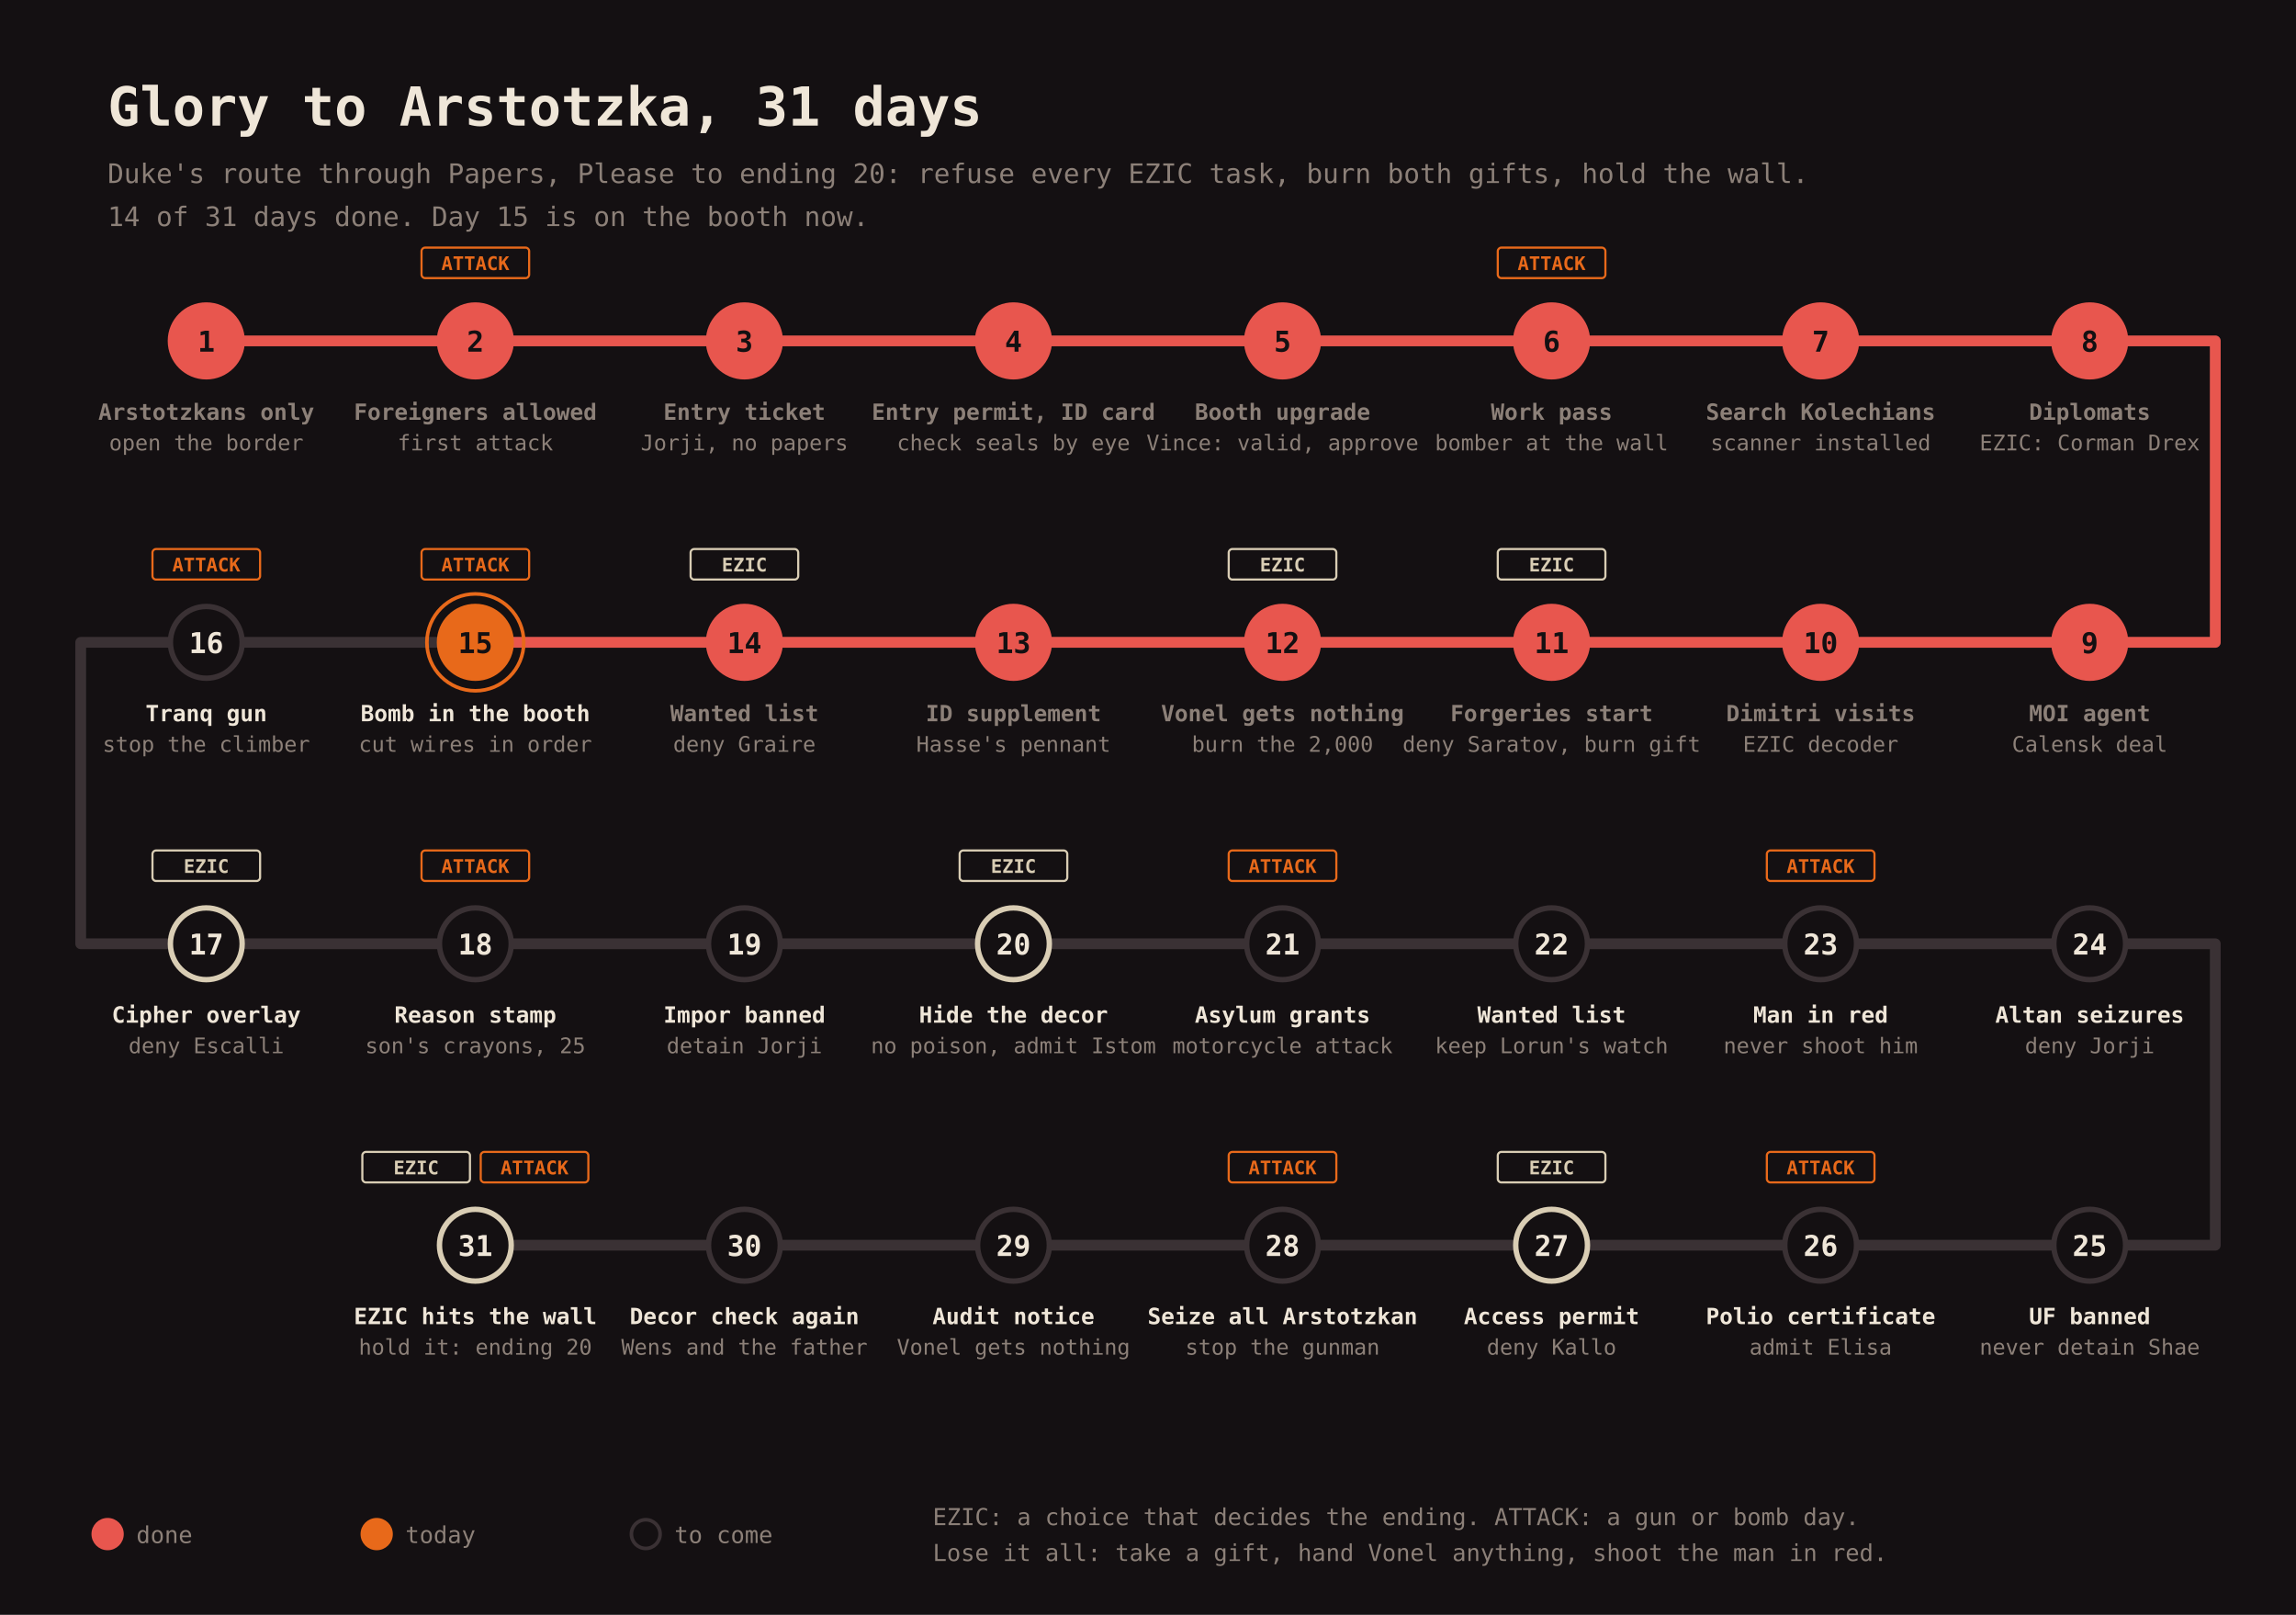
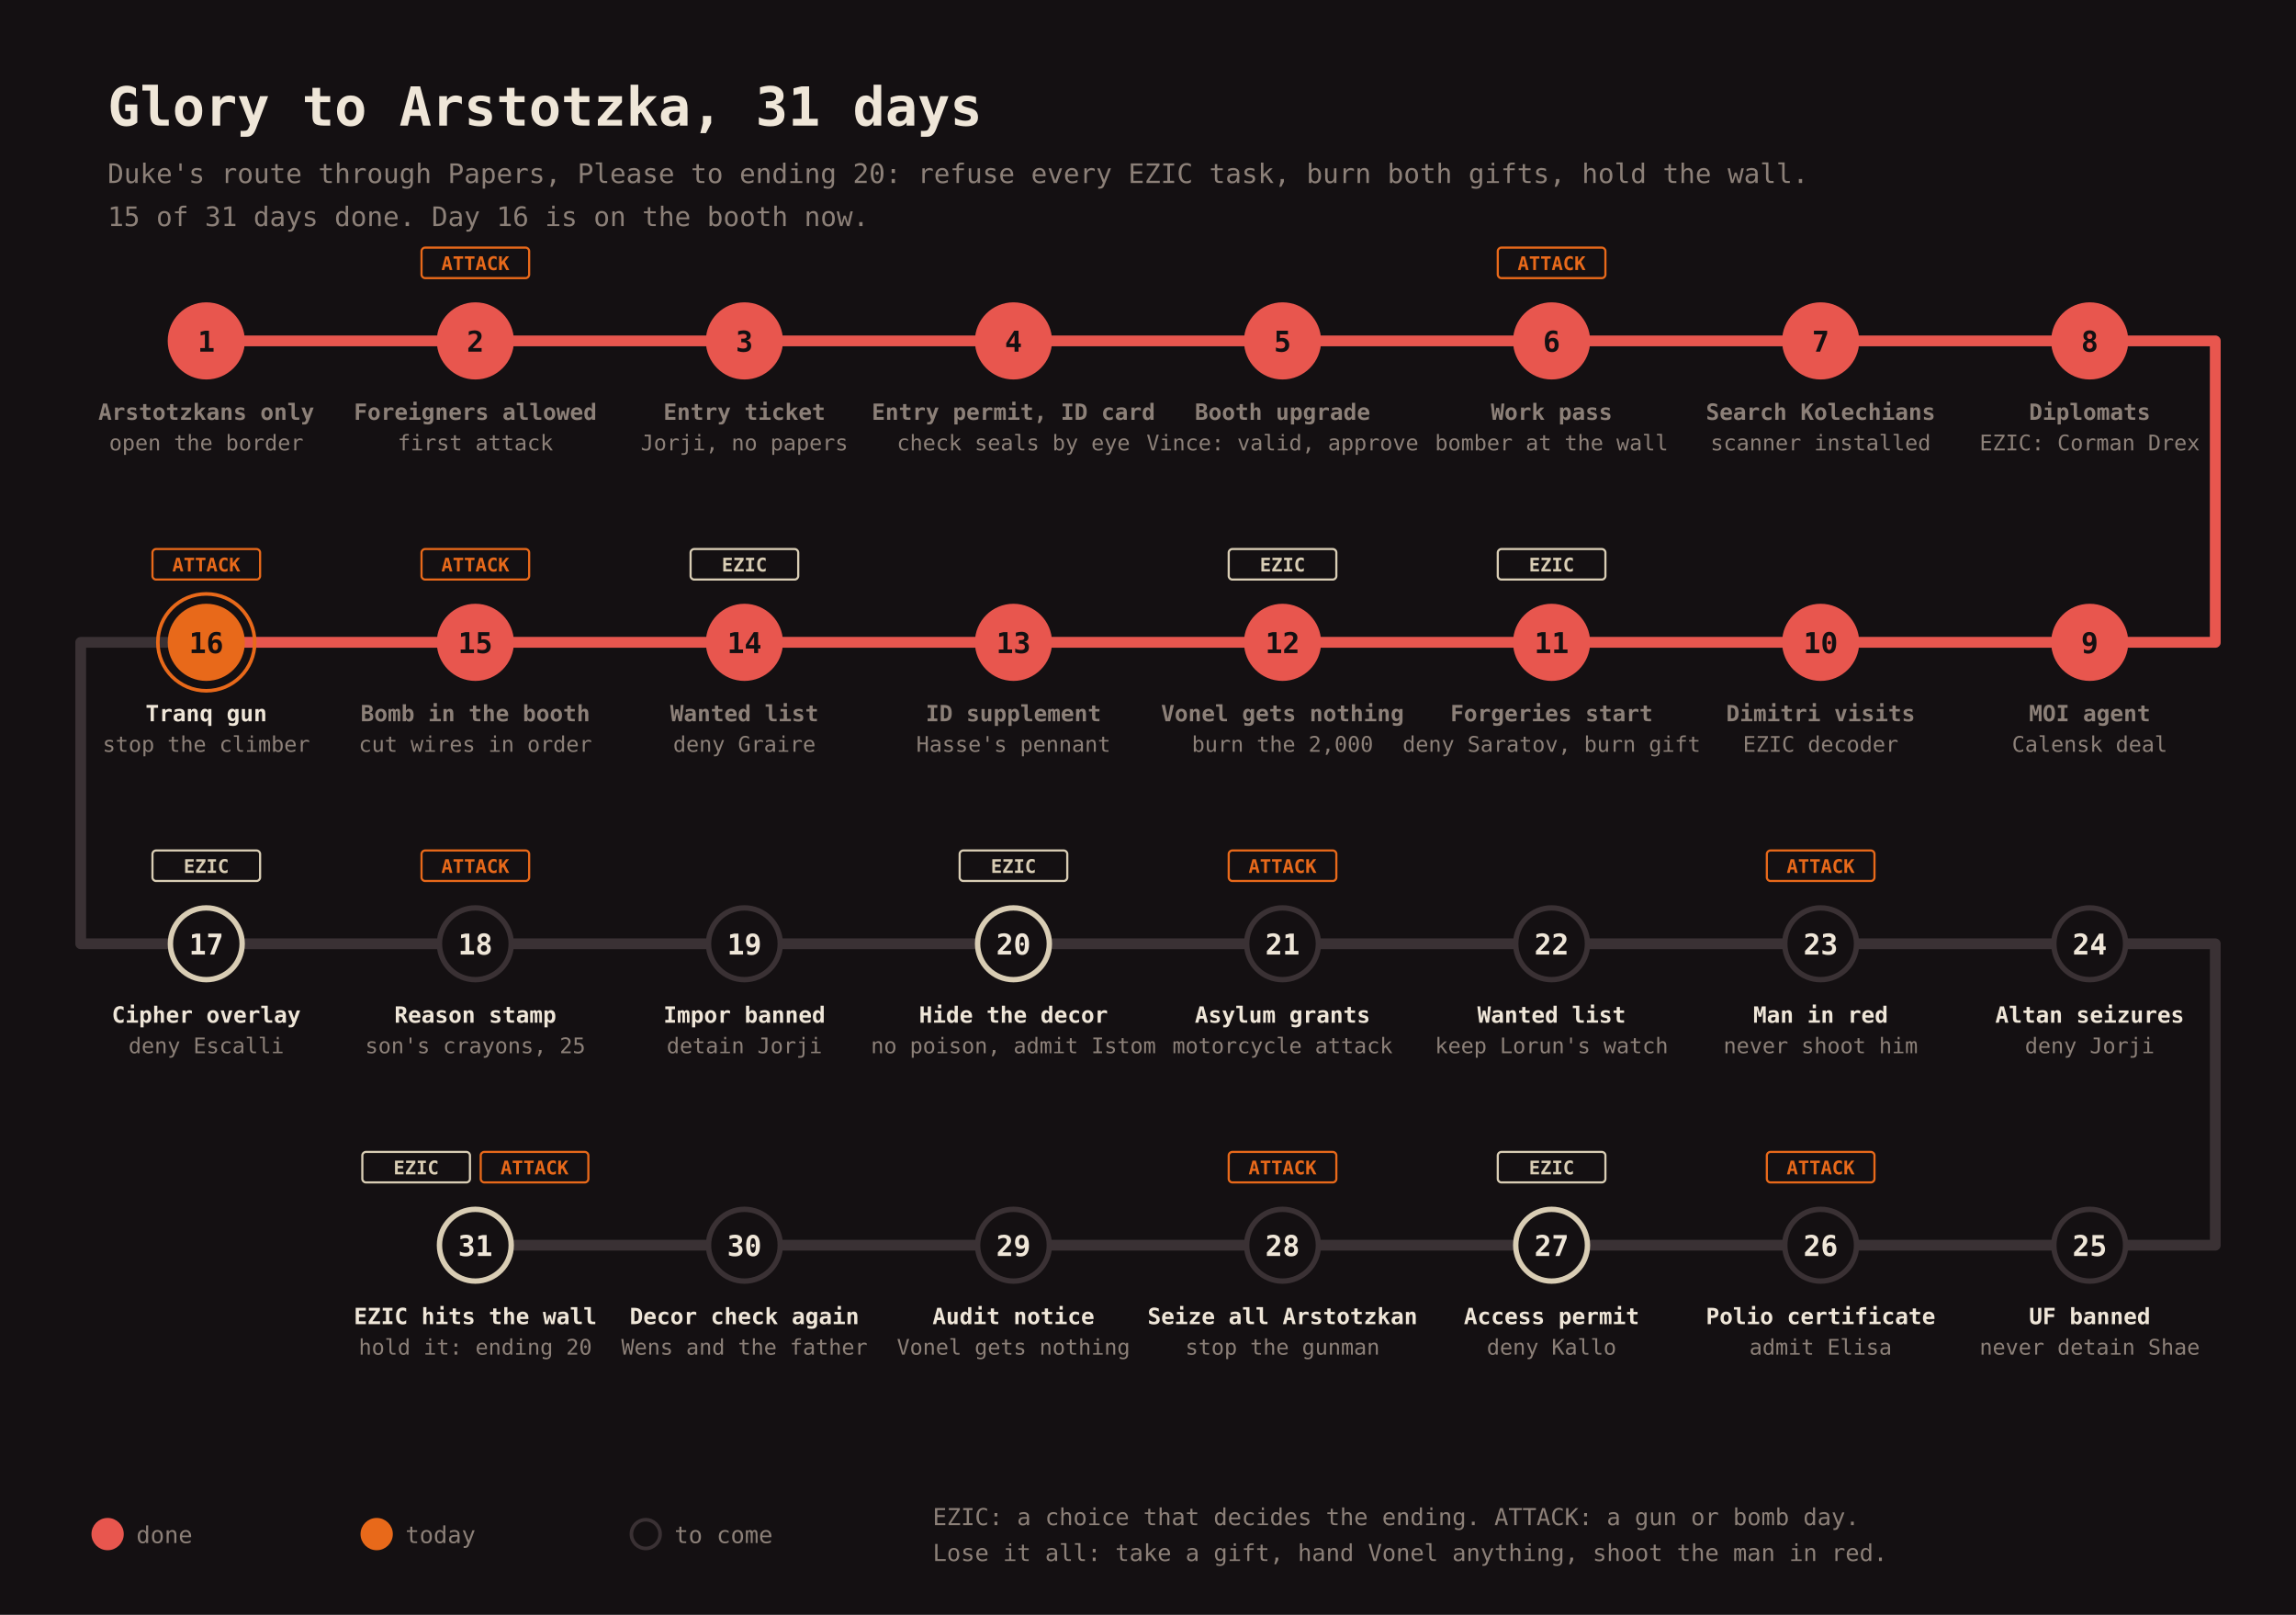
<svg xmlns="http://www.w3.org/2000/svg" width="1280" height="900" viewBox="0 0 1280 900" font-family="Menlo, monospace">
  <rect width="1280" height="900" fill="#141012" />
  <text x="60" y="70" fill="#efe6d8" font-size="30" font-weight="700">Glory to Arstotzka, 31 days</text>
  <text x="60" y="102" fill="#8c8078" font-size="15">Duke's route through Papers, Please to ending 20: refuse every EZIC task, burn both gifts, hold the wall.</text>
-   <text x="60" y="126" fill="#8c8078" font-size="15">14 of 31 days done. Day 15 is on the booth now.</text>
+   <text x="60" y="126" fill="#8c8078" font-size="15">15 of 31 days done. Day 16 is on the booth now.</text>
  <polyline points="115,190 265,190 415,190 565,190 715,190 865,190 1015,190 1165,190 1235,190 1235,358 1165,358 1015,358 865,358 715,358 565,358 415,358 265,358 115,358 45,358 45,526 115,526 265,526 415,526 565,526 715,526 865,526 1015,526 1165,526 1235,526 1235,694 1165,694 1015,694 865,694 715,694 565,694 415,694 265,694" fill="none" stroke="#3a3134" stroke-width="6" stroke-linejoin="round" />
-   <polyline points="115,190 265,190 415,190 565,190 715,190 865,190 1015,190 1165,190 1235,190 1235,358 1165,358 1015,358 865,358 715,358 565,358 415,358 265,358" fill="none" stroke="#e8564e" stroke-width="6" stroke-linejoin="round" />
+   <polyline points="115,190 265,190 415,190 565,190 715,190 865,190 1015,190 1165,190 1235,190 1235,358 1165,358 1015,358 865,358 715,358 565,358 415,358 265,358 115,358" fill="none" stroke="#e8564e" stroke-width="6" stroke-linejoin="round" />
  <circle cx="115" cy="190" r="20" fill="#e8564e" stroke="#e8564e" stroke-width="3" />
  <text x="115" y="196" text-anchor="middle" fill="#141012" font-size="16" font-weight="700">1</text>
  <text x="115" y="234" text-anchor="middle" fill="#8c8078" font-size="12.5" font-weight="700">Arstotzkans only</text>
  <text x="115" y="251" text-anchor="middle" fill="#8c8078" font-size="12">open the border</text>
  <circle cx="265" cy="190" r="20" fill="#e8564e" stroke="#e8564e" stroke-width="3" />
  <text x="265" y="196" text-anchor="middle" fill="#141012" font-size="16" font-weight="700">2</text>
  <rect x="235.0" y="138" width="60" height="17" rx="2" fill="none" stroke="#e8691a" stroke-width="1.2" />
  <text x="265.0" y="150.5" text-anchor="middle" fill="#e8691a" font-size="10.5" font-weight="700">ATTACK</text>
  <text x="265" y="234" text-anchor="middle" fill="#8c8078" font-size="12.5" font-weight="700">Foreigners allowed</text>
  <text x="265" y="251" text-anchor="middle" fill="#8c8078" font-size="12">first attack</text>
  <circle cx="415" cy="190" r="20" fill="#e8564e" stroke="#e8564e" stroke-width="3" />
  <text x="415" y="196" text-anchor="middle" fill="#141012" font-size="16" font-weight="700">3</text>
  <text x="415" y="234" text-anchor="middle" fill="#8c8078" font-size="12.5" font-weight="700">Entry ticket</text>
  <text x="415" y="251" text-anchor="middle" fill="#8c8078" font-size="12">Jorji, no papers</text>
  <circle cx="565" cy="190" r="20" fill="#e8564e" stroke="#e8564e" stroke-width="3" />
  <text x="565" y="196" text-anchor="middle" fill="#141012" font-size="16" font-weight="700">4</text>
  <text x="565" y="234" text-anchor="middle" fill="#8c8078" font-size="12.5" font-weight="700">Entry permit, ID card</text>
  <text x="565" y="251" text-anchor="middle" fill="#8c8078" font-size="12">check seals by eye</text>
  <circle cx="715" cy="190" r="20" fill="#e8564e" stroke="#e8564e" stroke-width="3" />
  <text x="715" y="196" text-anchor="middle" fill="#141012" font-size="16" font-weight="700">5</text>
  <text x="715" y="234" text-anchor="middle" fill="#8c8078" font-size="12.5" font-weight="700">Booth upgrade</text>
  <text x="715" y="251" text-anchor="middle" fill="#8c8078" font-size="12">Vince: valid, approve</text>
  <circle cx="865" cy="190" r="20" fill="#e8564e" stroke="#e8564e" stroke-width="3" />
  <text x="865" y="196" text-anchor="middle" fill="#141012" font-size="16" font-weight="700">6</text>
  <rect x="835.0" y="138" width="60" height="17" rx="2" fill="none" stroke="#e8691a" stroke-width="1.2" />
  <text x="865.0" y="150.5" text-anchor="middle" fill="#e8691a" font-size="10.5" font-weight="700">ATTACK</text>
  <text x="865" y="234" text-anchor="middle" fill="#8c8078" font-size="12.5" font-weight="700">Work pass</text>
  <text x="865" y="251" text-anchor="middle" fill="#8c8078" font-size="12">bomber at the wall</text>
  <circle cx="1015" cy="190" r="20" fill="#e8564e" stroke="#e8564e" stroke-width="3" />
  <text x="1015" y="196" text-anchor="middle" fill="#141012" font-size="16" font-weight="700">7</text>
  <text x="1015" y="234" text-anchor="middle" fill="#8c8078" font-size="12.5" font-weight="700">Search Kolechians</text>
  <text x="1015" y="251" text-anchor="middle" fill="#8c8078" font-size="12">scanner installed</text>
  <circle cx="1165" cy="190" r="20" fill="#e8564e" stroke="#e8564e" stroke-width="3" />
  <text x="1165" y="196" text-anchor="middle" fill="#141012" font-size="16" font-weight="700">8</text>
  <text x="1165" y="234" text-anchor="middle" fill="#8c8078" font-size="12.5" font-weight="700">Diplomats</text>
  <text x="1165" y="251" text-anchor="middle" fill="#8c8078" font-size="12">EZIC: Corman Drex</text>
  <circle cx="1165" cy="358" r="20" fill="#e8564e" stroke="#e8564e" stroke-width="3" />
  <text x="1165" y="364" text-anchor="middle" fill="#141012" font-size="16" font-weight="700">9</text>
  <text x="1165" y="402" text-anchor="middle" fill="#8c8078" font-size="12.5" font-weight="700">MOI agent</text>
  <text x="1165" y="419" text-anchor="middle" fill="#8c8078" font-size="12">Calensk deal</text>
  <circle cx="1015" cy="358" r="20" fill="#e8564e" stroke="#e8564e" stroke-width="3" />
  <text x="1015" y="364" text-anchor="middle" fill="#141012" font-size="16" font-weight="700">10</text>
  <text x="1015" y="402" text-anchor="middle" fill="#8c8078" font-size="12.5" font-weight="700">Dimitri visits</text>
  <text x="1015" y="419" text-anchor="middle" fill="#8c8078" font-size="12">EZIC decoder</text>
  <circle cx="865" cy="358" r="20" fill="#e8564e" stroke="#e8564e" stroke-width="3" />
  <text x="865" y="364" text-anchor="middle" fill="#141012" font-size="16" font-weight="700">11</text>
  <rect x="835.0" y="306" width="60" height="17" rx="2" fill="none" stroke="#d9cdb4" stroke-width="1.2" />
  <text x="865.0" y="318.5" text-anchor="middle" fill="#d9cdb4" font-size="10.5" font-weight="700">EZIC</text>
  <text x="865" y="402" text-anchor="middle" fill="#8c8078" font-size="12.5" font-weight="700">Forgeries start</text>
  <text x="865" y="419" text-anchor="middle" fill="#8c8078" font-size="12">deny Saratov, burn gift</text>
  <circle cx="715" cy="358" r="20" fill="#e8564e" stroke="#e8564e" stroke-width="3" />
  <text x="715" y="364" text-anchor="middle" fill="#141012" font-size="16" font-weight="700">12</text>
  <rect x="685.0" y="306" width="60" height="17" rx="2" fill="none" stroke="#d9cdb4" stroke-width="1.2" />
  <text x="715.0" y="318.5" text-anchor="middle" fill="#d9cdb4" font-size="10.5" font-weight="700">EZIC</text>
  <text x="715" y="402" text-anchor="middle" fill="#8c8078" font-size="12.5" font-weight="700">Vonel gets nothing</text>
  <text x="715" y="419" text-anchor="middle" fill="#8c8078" font-size="12">burn the 2,000</text>
  <circle cx="565" cy="358" r="20" fill="#e8564e" stroke="#e8564e" stroke-width="3" />
  <text x="565" y="364" text-anchor="middle" fill="#141012" font-size="16" font-weight="700">13</text>
  <text x="565" y="402" text-anchor="middle" fill="#8c8078" font-size="12.5" font-weight="700">ID supplement</text>
  <text x="565" y="419" text-anchor="middle" fill="#8c8078" font-size="12">Hasse's pennant</text>
  <circle cx="415" cy="358" r="20" fill="#e8564e" stroke="#e8564e" stroke-width="3" />
  <text x="415" y="364" text-anchor="middle" fill="#141012" font-size="16" font-weight="700">14</text>
  <rect x="385.0" y="306" width="60" height="17" rx="2" fill="none" stroke="#d9cdb4" stroke-width="1.2" />
  <text x="415.0" y="318.5" text-anchor="middle" fill="#d9cdb4" font-size="10.5" font-weight="700">EZIC</text>
  <text x="415" y="402" text-anchor="middle" fill="#8c8078" font-size="12.5" font-weight="700">Wanted list</text>
  <text x="415" y="419" text-anchor="middle" fill="#8c8078" font-size="12">deny Graire</text>
-   <circle cx="265" cy="358" r="27" fill="none" stroke="#e8691a" stroke-width="2" />
-   <circle cx="265" cy="358" r="20" fill="#e8691a" stroke="#e8691a" stroke-width="3" />
+   <circle cx="265" cy="358" r="20" fill="#e8564e" stroke="#e8564e" stroke-width="3" />
  <text x="265" y="364" text-anchor="middle" fill="#141012" font-size="16" font-weight="700">15</text>
  <rect x="235.0" y="306" width="60" height="17" rx="2" fill="none" stroke="#e8691a" stroke-width="1.2" />
  <text x="265.0" y="318.5" text-anchor="middle" fill="#e8691a" font-size="10.5" font-weight="700">ATTACK</text>
-   <text x="265" y="402" text-anchor="middle" fill="#efe6d8" font-size="12.5" font-weight="700">Bomb in the booth</text>
+   <text x="265" y="402" text-anchor="middle" fill="#8c8078" font-size="12.5" font-weight="700">Bomb in the booth</text>
  <text x="265" y="419" text-anchor="middle" fill="#8c8078" font-size="12">cut wires in order</text>
-   <circle cx="115" cy="358" r="20" fill="#141012" stroke="#3a3134" stroke-width="3" />
-   <text x="115" y="364" text-anchor="middle" fill="#efe6d8" font-size="16" font-weight="700">16</text>
+   <circle cx="115" cy="358" r="27" fill="none" stroke="#e8691a" stroke-width="2" />
+   <circle cx="115" cy="358" r="20" fill="#e8691a" stroke="#e8691a" stroke-width="3" />
+   <text x="115" y="364" text-anchor="middle" fill="#141012" font-size="16" font-weight="700">16</text>
  <rect x="85.0" y="306" width="60" height="17" rx="2" fill="none" stroke="#e8691a" stroke-width="1.2" />
  <text x="115.0" y="318.5" text-anchor="middle" fill="#e8691a" font-size="10.5" font-weight="700">ATTACK</text>
  <text x="115" y="402" text-anchor="middle" fill="#efe6d8" font-size="12.5" font-weight="700">Tranq gun</text>
  <text x="115" y="419" text-anchor="middle" fill="#8c8078" font-size="12">stop the climber</text>
  <circle cx="115" cy="526" r="20" fill="#141012" stroke="#d9cdb4" stroke-width="3" />
  <text x="115" y="532" text-anchor="middle" fill="#efe6d8" font-size="16" font-weight="700">17</text>
  <rect x="85.0" y="474" width="60" height="17" rx="2" fill="none" stroke="#d9cdb4" stroke-width="1.2" />
  <text x="115.0" y="486.5" text-anchor="middle" fill="#d9cdb4" font-size="10.5" font-weight="700">EZIC</text>
  <text x="115" y="570" text-anchor="middle" fill="#efe6d8" font-size="12.5" font-weight="700">Cipher overlay</text>
  <text x="115" y="587" text-anchor="middle" fill="#8c8078" font-size="12">deny Escalli</text>
  <circle cx="265" cy="526" r="20" fill="#141012" stroke="#3a3134" stroke-width="3" />
  <text x="265" y="532" text-anchor="middle" fill="#efe6d8" font-size="16" font-weight="700">18</text>
  <rect x="235.0" y="474" width="60" height="17" rx="2" fill="none" stroke="#e8691a" stroke-width="1.2" />
  <text x="265.0" y="486.5" text-anchor="middle" fill="#e8691a" font-size="10.5" font-weight="700">ATTACK</text>
  <text x="265" y="570" text-anchor="middle" fill="#efe6d8" font-size="12.5" font-weight="700">Reason stamp</text>
  <text x="265" y="587" text-anchor="middle" fill="#8c8078" font-size="12">son's crayons, 25</text>
  <circle cx="415" cy="526" r="20" fill="#141012" stroke="#3a3134" stroke-width="3" />
  <text x="415" y="532" text-anchor="middle" fill="#efe6d8" font-size="16" font-weight="700">19</text>
  <text x="415" y="570" text-anchor="middle" fill="#efe6d8" font-size="12.5" font-weight="700">Impor banned</text>
  <text x="415" y="587" text-anchor="middle" fill="#8c8078" font-size="12">detain Jorji</text>
  <circle cx="565" cy="526" r="20" fill="#141012" stroke="#d9cdb4" stroke-width="3" />
  <text x="565" y="532" text-anchor="middle" fill="#efe6d8" font-size="16" font-weight="700">20</text>
  <rect x="535.0" y="474" width="60" height="17" rx="2" fill="none" stroke="#d9cdb4" stroke-width="1.2" />
  <text x="565.0" y="486.5" text-anchor="middle" fill="#d9cdb4" font-size="10.5" font-weight="700">EZIC</text>
  <text x="565" y="570" text-anchor="middle" fill="#efe6d8" font-size="12.5" font-weight="700">Hide the decor</text>
  <text x="565" y="587" text-anchor="middle" fill="#8c8078" font-size="12">no poison, admit Istom</text>
  <circle cx="715" cy="526" r="20" fill="#141012" stroke="#3a3134" stroke-width="3" />
  <text x="715" y="532" text-anchor="middle" fill="#efe6d8" font-size="16" font-weight="700">21</text>
  <rect x="685.0" y="474" width="60" height="17" rx="2" fill="none" stroke="#e8691a" stroke-width="1.2" />
  <text x="715.0" y="486.5" text-anchor="middle" fill="#e8691a" font-size="10.5" font-weight="700">ATTACK</text>
  <text x="715" y="570" text-anchor="middle" fill="#efe6d8" font-size="12.5" font-weight="700">Asylum grants</text>
  <text x="715" y="587" text-anchor="middle" fill="#8c8078" font-size="12">motorcycle attack</text>
  <circle cx="865" cy="526" r="20" fill="#141012" stroke="#3a3134" stroke-width="3" />
  <text x="865" y="532" text-anchor="middle" fill="#efe6d8" font-size="16" font-weight="700">22</text>
  <text x="865" y="570" text-anchor="middle" fill="#efe6d8" font-size="12.5" font-weight="700">Wanted list</text>
  <text x="865" y="587" text-anchor="middle" fill="#8c8078" font-size="12">keep Lorun's watch</text>
  <circle cx="1015" cy="526" r="20" fill="#141012" stroke="#3a3134" stroke-width="3" />
  <text x="1015" y="532" text-anchor="middle" fill="#efe6d8" font-size="16" font-weight="700">23</text>
  <rect x="985.0" y="474" width="60" height="17" rx="2" fill="none" stroke="#e8691a" stroke-width="1.2" />
  <text x="1015.0" y="486.5" text-anchor="middle" fill="#e8691a" font-size="10.5" font-weight="700">ATTACK</text>
  <text x="1015" y="570" text-anchor="middle" fill="#efe6d8" font-size="12.5" font-weight="700">Man in red</text>
  <text x="1015" y="587" text-anchor="middle" fill="#8c8078" font-size="12">never shoot him</text>
  <circle cx="1165" cy="526" r="20" fill="#141012" stroke="#3a3134" stroke-width="3" />
  <text x="1165" y="532" text-anchor="middle" fill="#efe6d8" font-size="16" font-weight="700">24</text>
  <text x="1165" y="570" text-anchor="middle" fill="#efe6d8" font-size="12.5" font-weight="700">Altan seizures</text>
  <text x="1165" y="587" text-anchor="middle" fill="#8c8078" font-size="12">deny Jorji</text>
  <circle cx="1165" cy="694" r="20" fill="#141012" stroke="#3a3134" stroke-width="3" />
  <text x="1165" y="700" text-anchor="middle" fill="#efe6d8" font-size="16" font-weight="700">25</text>
  <text x="1165" y="738" text-anchor="middle" fill="#efe6d8" font-size="12.5" font-weight="700">UF banned</text>
  <text x="1165" y="755" text-anchor="middle" fill="#8c8078" font-size="12">never detain Shae</text>
  <circle cx="1015" cy="694" r="20" fill="#141012" stroke="#3a3134" stroke-width="3" />
  <text x="1015" y="700" text-anchor="middle" fill="#efe6d8" font-size="16" font-weight="700">26</text>
  <rect x="985.0" y="642" width="60" height="17" rx="2" fill="none" stroke="#e8691a" stroke-width="1.2" />
  <text x="1015.0" y="654.5" text-anchor="middle" fill="#e8691a" font-size="10.5" font-weight="700">ATTACK</text>
  <text x="1015" y="738" text-anchor="middle" fill="#efe6d8" font-size="12.5" font-weight="700">Polio certificate</text>
  <text x="1015" y="755" text-anchor="middle" fill="#8c8078" font-size="12">admit Elisa</text>
  <circle cx="865" cy="694" r="20" fill="#141012" stroke="#d9cdb4" stroke-width="3" />
  <text x="865" y="700" text-anchor="middle" fill="#efe6d8" font-size="16" font-weight="700">27</text>
  <rect x="835.0" y="642" width="60" height="17" rx="2" fill="none" stroke="#d9cdb4" stroke-width="1.2" />
  <text x="865.0" y="654.5" text-anchor="middle" fill="#d9cdb4" font-size="10.5" font-weight="700">EZIC</text>
  <text x="865" y="738" text-anchor="middle" fill="#efe6d8" font-size="12.5" font-weight="700">Access permit</text>
  <text x="865" y="755" text-anchor="middle" fill="#8c8078" font-size="12">deny Kallo</text>
  <circle cx="715" cy="694" r="20" fill="#141012" stroke="#3a3134" stroke-width="3" />
  <text x="715" y="700" text-anchor="middle" fill="#efe6d8" font-size="16" font-weight="700">28</text>
  <rect x="685.0" y="642" width="60" height="17" rx="2" fill="none" stroke="#e8691a" stroke-width="1.2" />
  <text x="715.0" y="654.5" text-anchor="middle" fill="#e8691a" font-size="10.5" font-weight="700">ATTACK</text>
  <text x="715" y="738" text-anchor="middle" fill="#efe6d8" font-size="12.5" font-weight="700">Seize all Arstotzkan</text>
  <text x="715" y="755" text-anchor="middle" fill="#8c8078" font-size="12">stop the gunman</text>
  <circle cx="565" cy="694" r="20" fill="#141012" stroke="#3a3134" stroke-width="3" />
  <text x="565" y="700" text-anchor="middle" fill="#efe6d8" font-size="16" font-weight="700">29</text>
  <text x="565" y="738" text-anchor="middle" fill="#efe6d8" font-size="12.5" font-weight="700">Audit notice</text>
  <text x="565" y="755" text-anchor="middle" fill="#8c8078" font-size="12">Vonel gets nothing</text>
  <circle cx="415" cy="694" r="20" fill="#141012" stroke="#3a3134" stroke-width="3" />
  <text x="415" y="700" text-anchor="middle" fill="#efe6d8" font-size="16" font-weight="700">30</text>
  <text x="415" y="738" text-anchor="middle" fill="#efe6d8" font-size="12.5" font-weight="700">Decor check again</text>
  <text x="415" y="755" text-anchor="middle" fill="#8c8078" font-size="12">Wens and the father</text>
  <circle cx="265" cy="694" r="20" fill="#141012" stroke="#d9cdb4" stroke-width="3" />
  <text x="265" y="700" text-anchor="middle" fill="#efe6d8" font-size="16" font-weight="700">31</text>
  <rect x="202.0" y="642" width="60" height="17" rx="2" fill="none" stroke="#d9cdb4" stroke-width="1.2" />
  <text x="232.0" y="654.5" text-anchor="middle" fill="#d9cdb4" font-size="10.5" font-weight="700">EZIC</text>
  <rect x="268.0" y="642" width="60" height="17" rx="2" fill="none" stroke="#e8691a" stroke-width="1.2" />
  <text x="298.0" y="654.5" text-anchor="middle" fill="#e8691a" font-size="10.5" font-weight="700">ATTACK</text>
  <text x="265" y="738" text-anchor="middle" fill="#efe6d8" font-size="12.5" font-weight="700">EZIC hits the wall</text>
  <text x="265" y="755" text-anchor="middle" fill="#8c8078" font-size="12">hold it: ending 20</text>
  <circle cx="60" cy="855" r="8" fill="#e8564e" stroke="#e8564e" stroke-width="2" />
  <text x="76" y="860" fill="#8c8078" font-size="13">done</text>
  <circle cx="210" cy="855" r="8" fill="#e8691a" stroke="#e8691a" stroke-width="2" />
  <text x="226" y="860" fill="#8c8078" font-size="13">today</text>
  <circle cx="360" cy="855" r="8" fill="#141012" stroke="#3a3134" stroke-width="2" />
  <text x="376" y="860" fill="#8c8078" font-size="13">to come</text>
  <text x="520" y="850" fill="#8c8078" font-size="13">EZIC: a choice that decides the ending.  ATTACK: a gun or bomb day.</text>
  <text x="520" y="870" fill="#8c8078" font-size="13">Lose it all: take a gift, hand Vonel anything, shoot the man in red.</text>
</svg>
